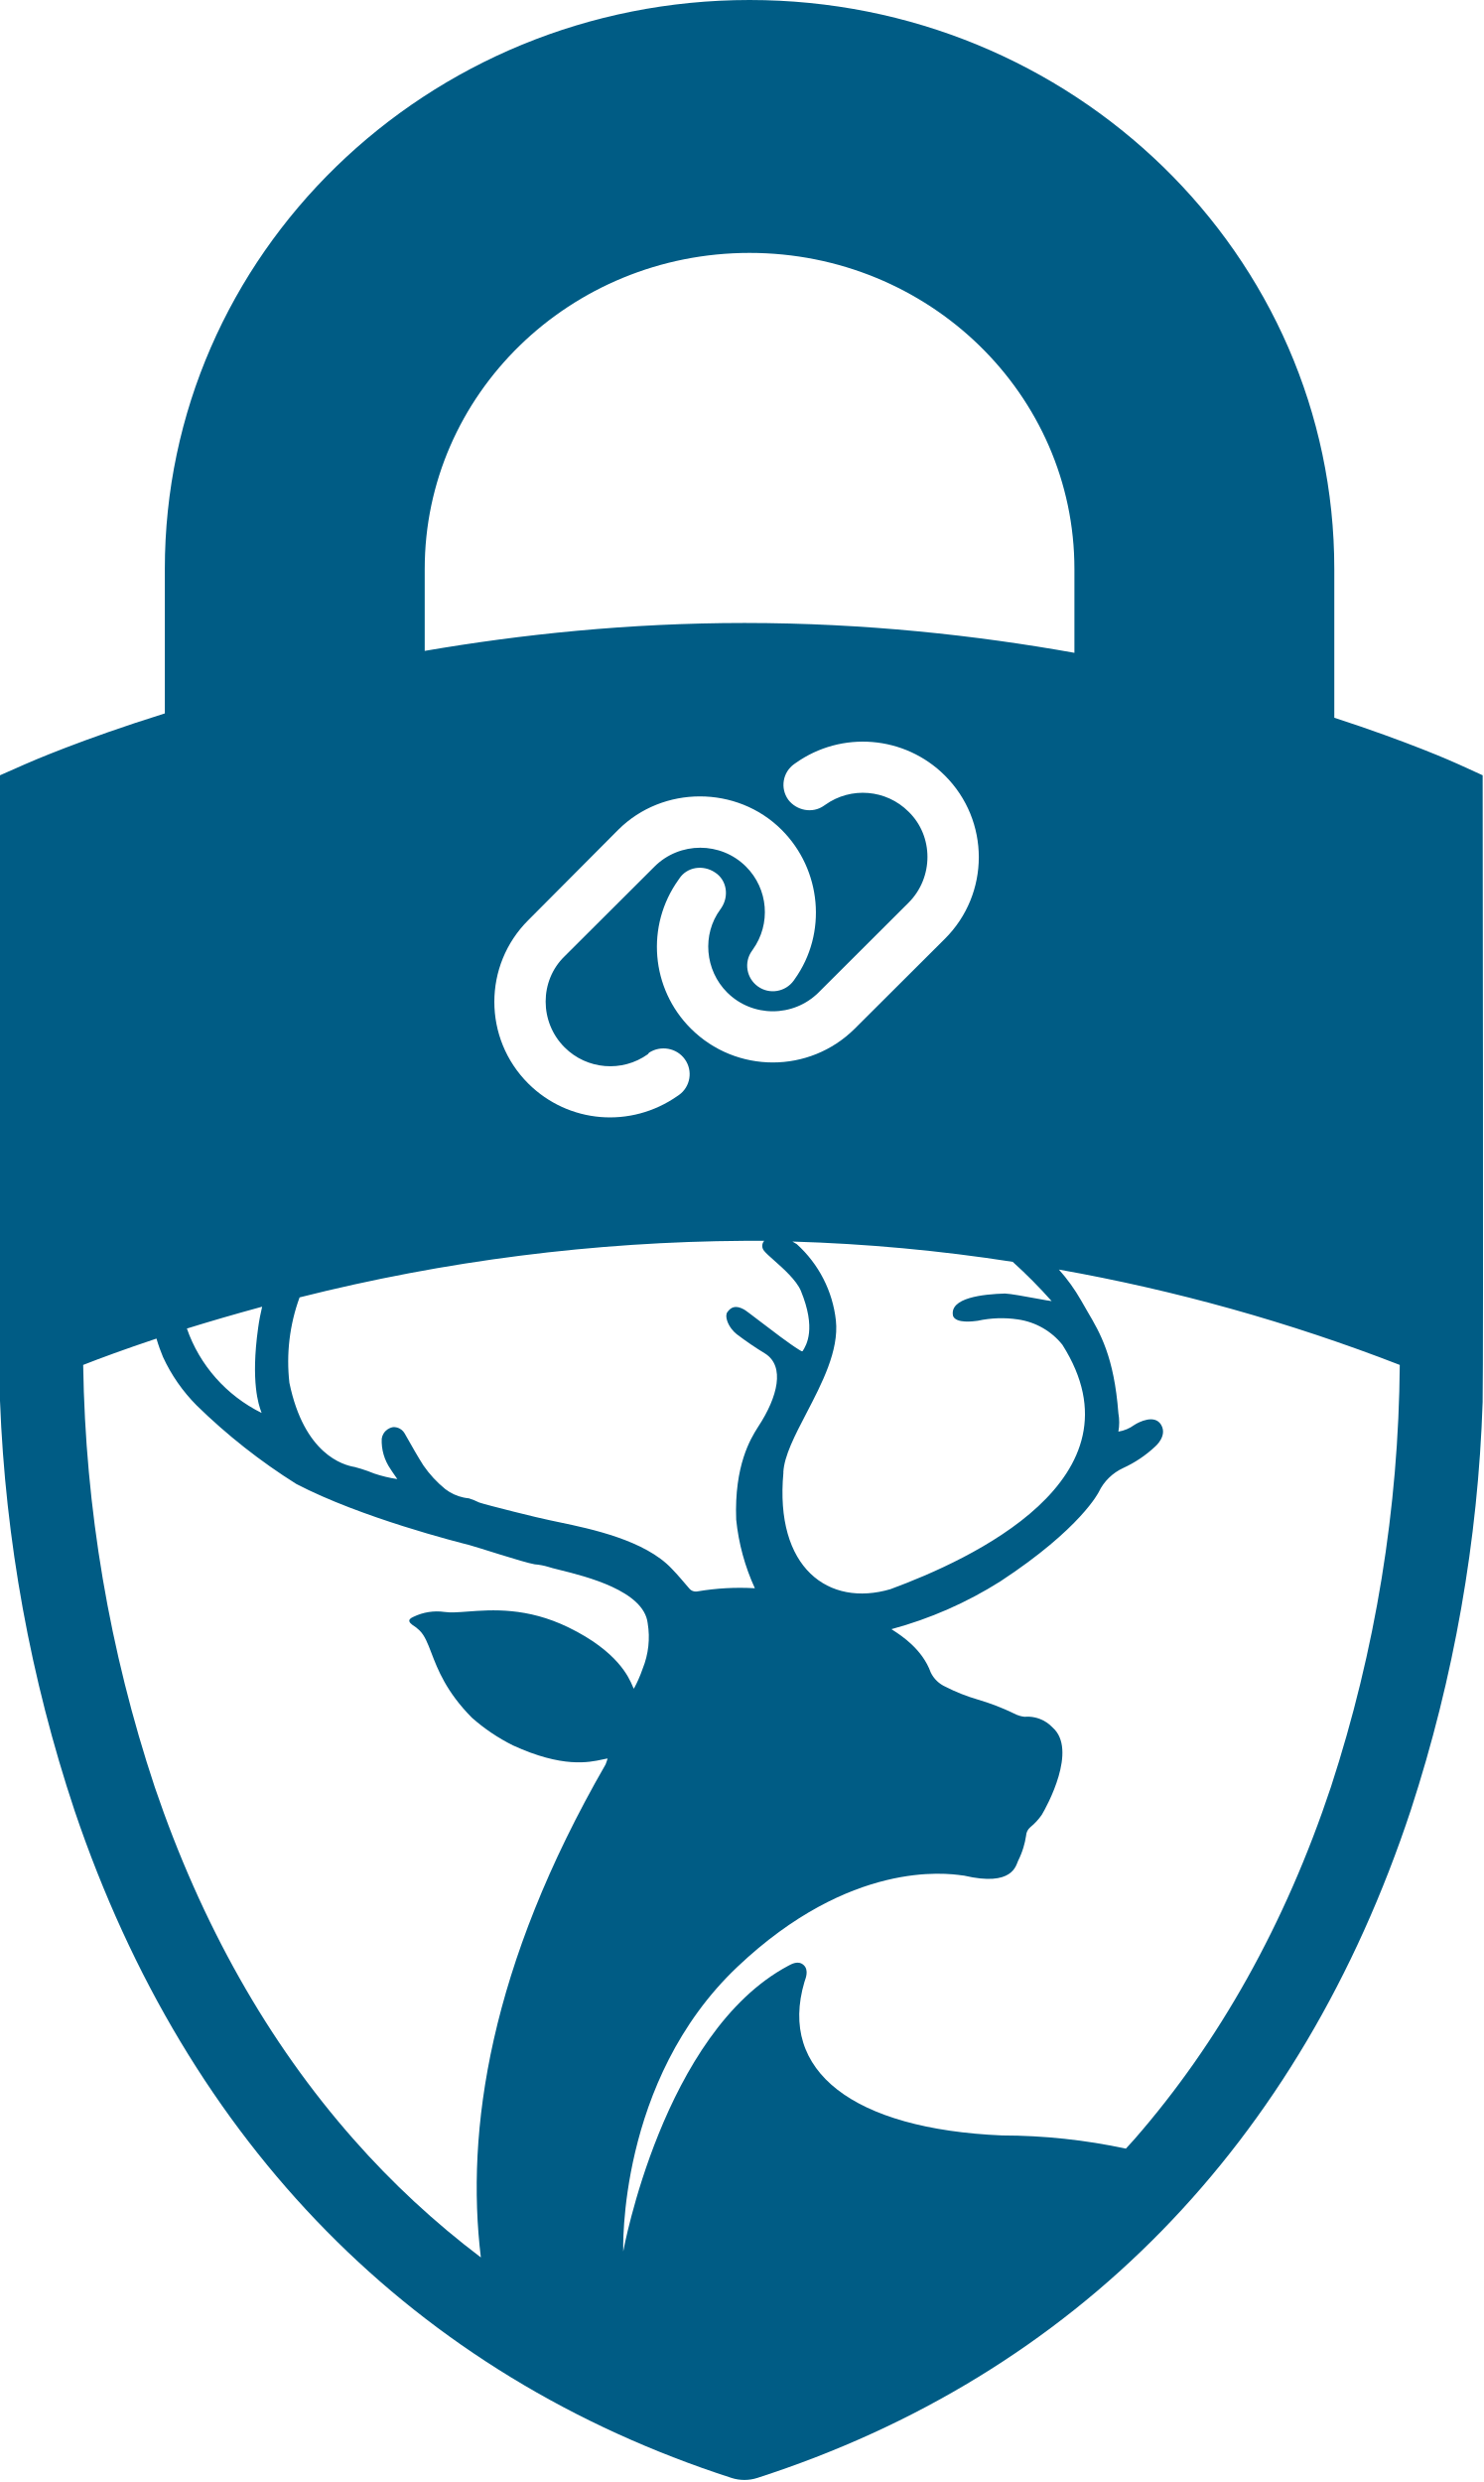
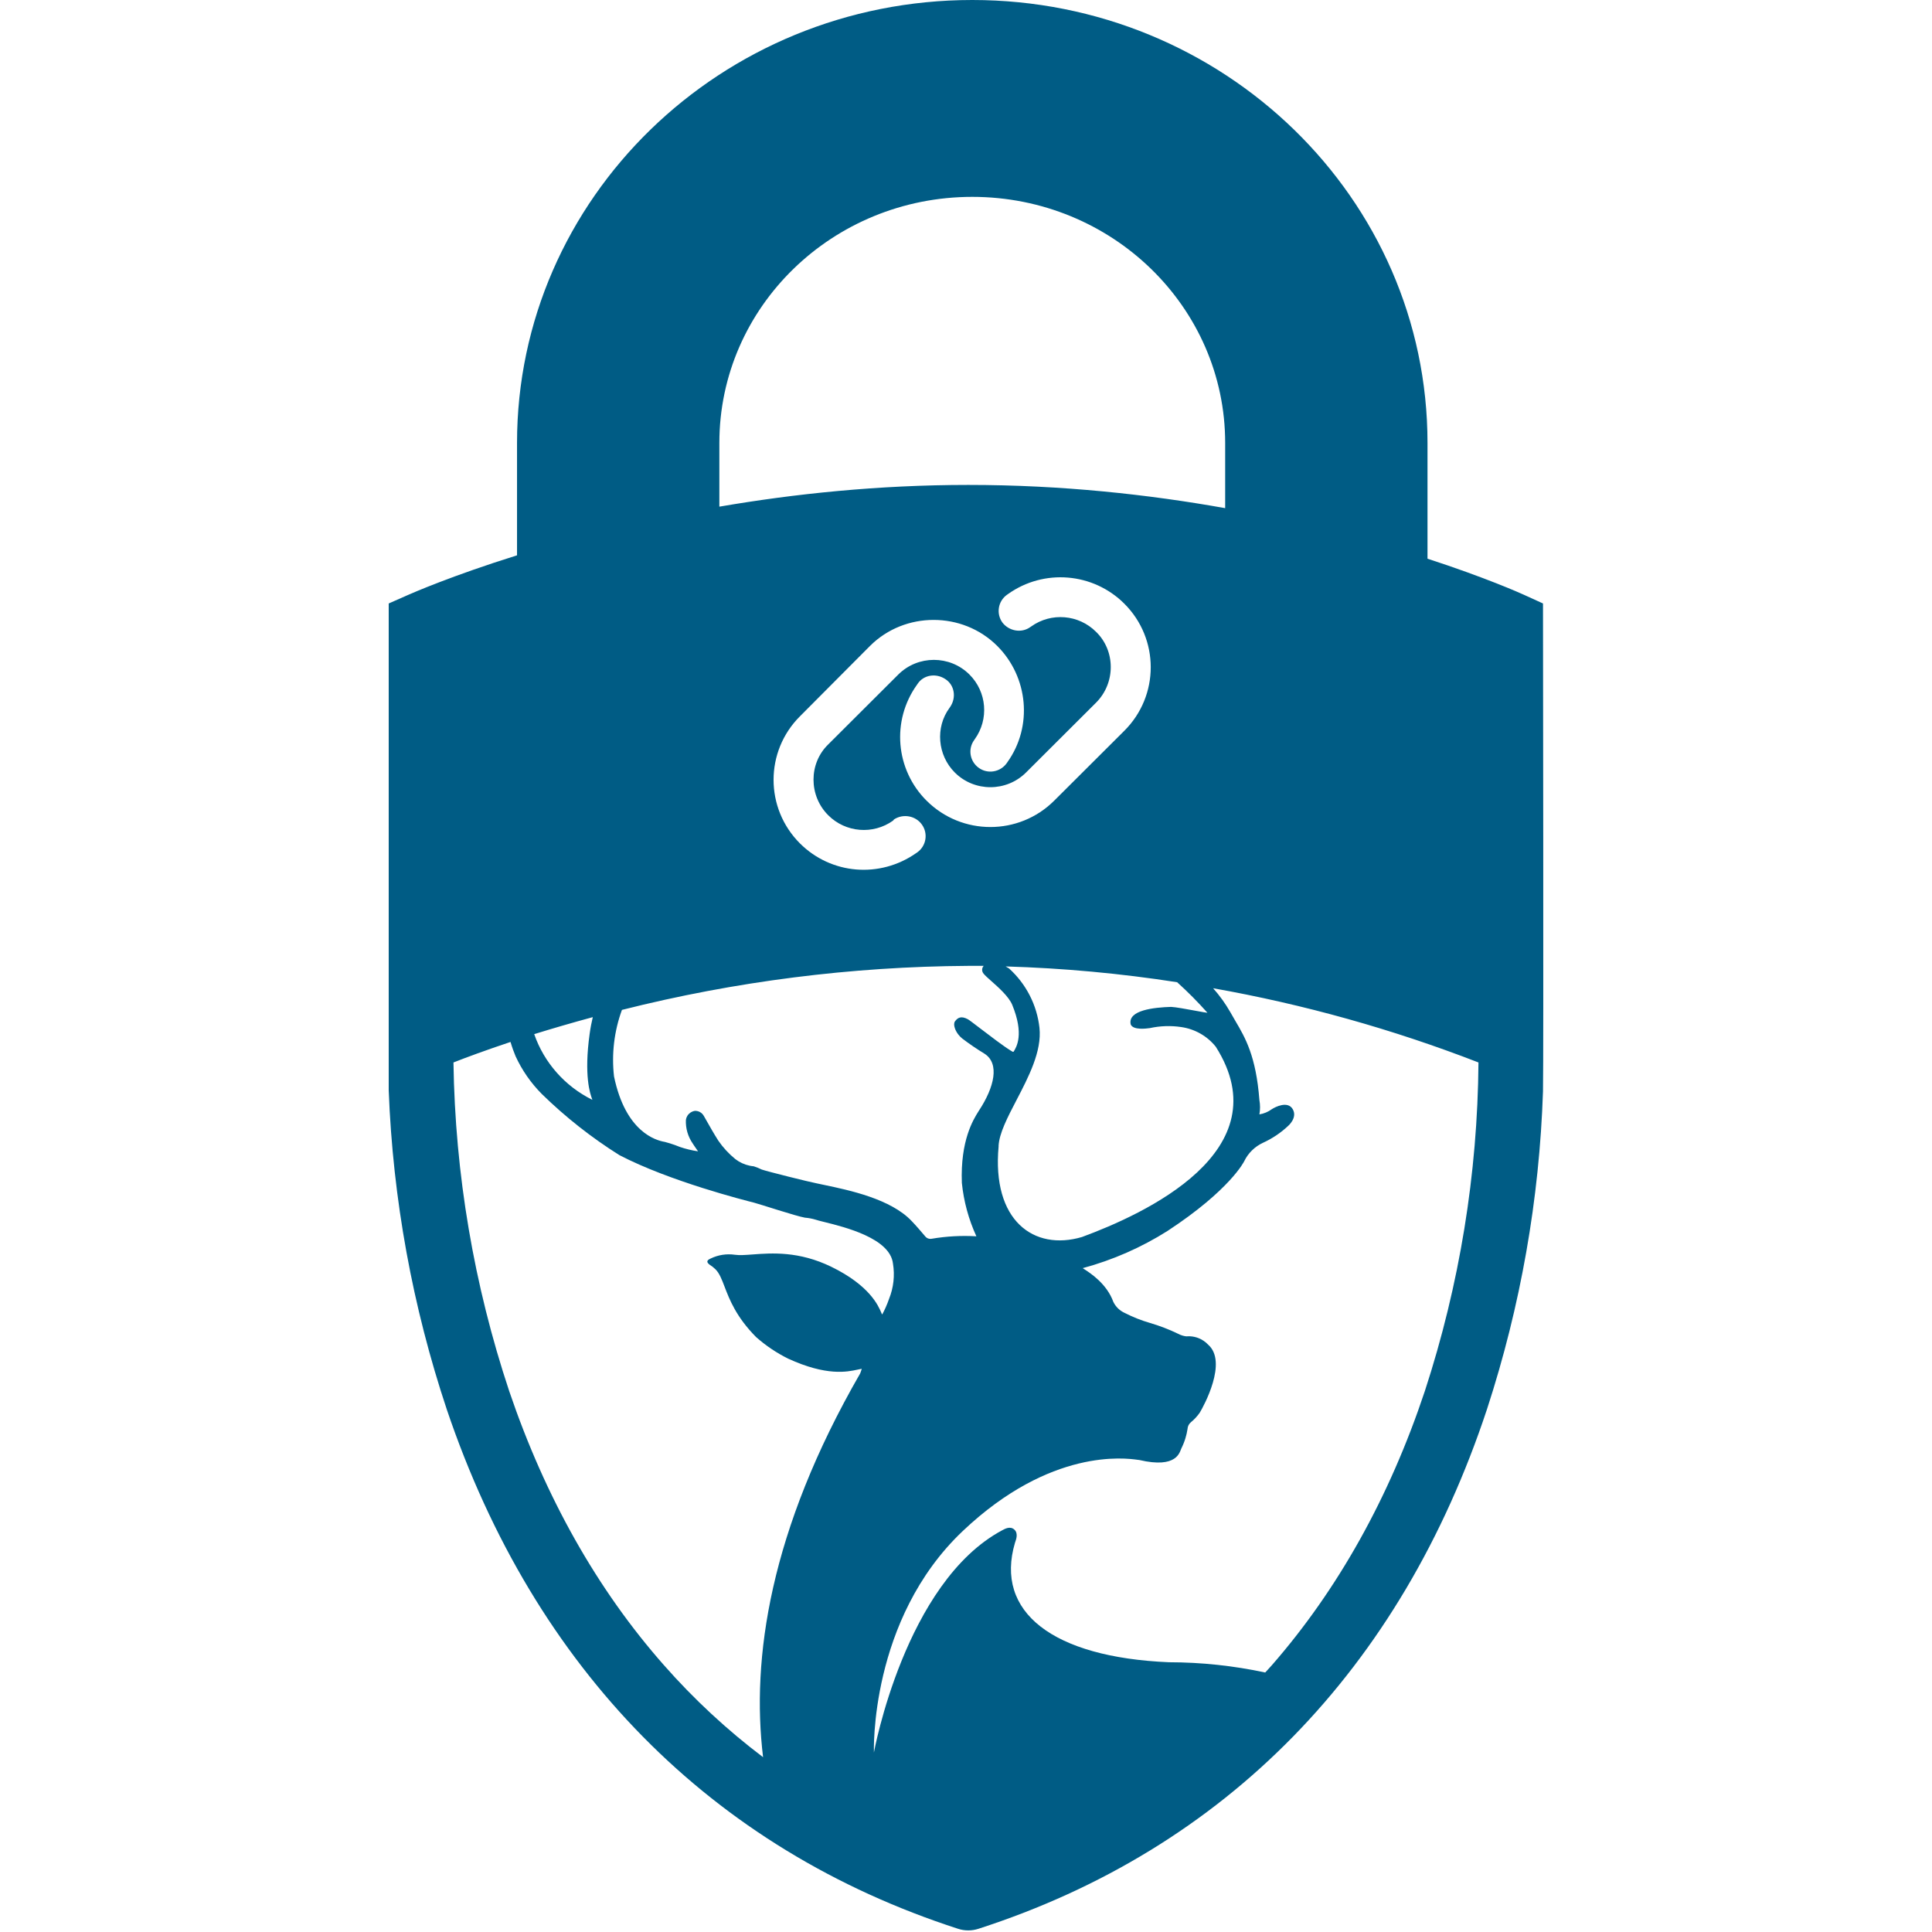
- <svg xmlns="http://www.w3.org/2000/svg" width="150" height="251" viewBox="0 0 150 251" fill="none">
+ <svg xmlns="http://www.w3.org/2000/svg" width="251" height="251" viewBox="0 0 150 251" fill="none">
  <path fill-rule="evenodd" clip-rule="evenodd" d="M147.507 77.283C147.031 77.065 142.512 75.042 134.957 72.583V57.545C134.957 25.763 108.466 0 75.814 0C43.163 0 16.671 25.763 16.671 57.545V72.147C8.159 74.81 3.01 77.075 2.493 77.302L0 78.402V141.657C0.54 155.765 3.083 169.728 7.554 183.138C18.969 216.886 41.933 240.216 73.98 250.586C74.404 250.724 74.847 250.793 75.293 250.792C75.738 250.792 76.181 250.723 76.605 250.586C108.709 240.216 131.521 216.857 142.701 183.035C147.055 169.677 149.499 155.785 149.962 141.76V141.564C150.047 138.48 149.962 78.402 149.962 78.402L147.507 77.283ZM108.671 57.545V66.018C98.796 64.253 87.491 63 75.302 63C63.581 63 52.628 64.161 42.957 65.823V57.545C42.957 39.89 57.661 25.576 75.814 25.576C93.968 25.576 108.671 39.89 108.671 57.545ZM74.509 134.92C75.44 135.628 76.407 136.288 77.408 136.896C79.4 138.181 78.683 141.247 76.69 144.275L76.606 144.409C75.953 145.452 74.254 148.164 74.462 153.676C74.704 156.077 75.342 158.421 76.35 160.617C74.408 160.503 72.46 160.61 70.543 160.935C70.499 160.943 70.456 160.948 70.412 160.95C70.301 160.955 70.19 160.938 70.085 160.9C69.939 160.848 69.81 160.757 69.712 160.637C69.136 159.966 68.561 159.276 67.947 158.642C65.235 155.756 59.798 154.618 56.544 153.937C56.195 153.864 55.871 153.796 55.578 153.732C54.633 153.556 49.185 152.195 48.467 151.944C48.132 151.778 47.785 151.638 47.429 151.524C47.248 151.508 47.068 151.481 46.891 151.443C46.219 151.301 45.586 151.011 45.04 150.592C44.188 149.9 43.44 149.09 42.82 148.189C42.247 147.287 41.721 146.359 41.197 145.432L40.932 144.965C40.893 144.894 40.847 144.828 40.794 144.767C40.696 144.65 40.576 144.552 40.44 144.478C40.233 144.364 39.998 144.31 39.762 144.322C39.647 144.341 39.535 144.374 39.429 144.42C39.266 144.491 39.118 144.592 38.993 144.719C38.917 144.795 38.851 144.879 38.796 144.97C38.7 145.127 38.636 145.302 38.61 145.487C38.56 146.579 38.871 147.658 39.497 148.561C39.556 148.656 39.618 148.749 39.681 148.843C39.765 148.968 39.852 149.092 39.938 149.216L40.073 149.411L40.186 149.577C39.393 149.46 38.613 149.273 37.855 149.018C37.635 148.927 37.414 148.842 37.191 148.762C36.761 148.608 36.323 148.472 35.88 148.356C34.691 148.16 30.763 147.052 29.271 139.84C28.939 136.921 29.291 133.966 30.3 131.203C45.009 127.494 60.121 125.573 75.302 125.482H77.294C77.224 125.561 77.17 125.653 77.137 125.751C77.111 125.829 77.097 125.911 77.097 125.995C77.097 126.08 77.112 126.165 77.14 126.245C77.173 126.341 77.226 126.43 77.294 126.507C77.468 126.729 77.837 127.056 78.282 127.451C79.24 128.3 80.547 129.46 81.005 130.542C82.573 134.371 81.572 136.02 81.175 136.645H81.072L80.816 136.495C79.837 135.891 78.135 134.59 76.862 133.617C76.035 132.985 75.389 132.491 75.236 132.414C74.368 131.949 73.923 132.209 73.574 132.684C73.42 132.893 73.431 133.231 73.558 133.597C73.647 133.853 73.791 134.122 73.977 134.37C74.13 134.574 74.311 134.764 74.509 134.92ZM79.23 148.897C79.311 147.244 80.39 145.172 81.559 142.927C83.131 139.908 84.866 136.577 84.546 133.542C84.223 130.578 82.817 127.832 80.59 125.817L80.146 125.556C87.61 125.776 95.053 126.461 102.429 127.607C103.815 128.857 105.129 130.182 106.367 131.576C106.24 131.576 105.621 131.461 104.86 131.321L104.848 131.319C103.692 131.106 102.214 130.834 101.646 130.812C99.456 130.877 95.981 131.231 96.397 133.085C96.708 133.868 98.455 133.625 98.88 133.569C100.216 133.277 101.595 133.229 102.949 133.43C104.728 133.682 106.34 134.599 107.453 135.992C116.074 149.568 98.106 157.748 90.061 160.711C83.829 162.547 78.333 158.605 79.239 148.906L79.23 148.897ZM26.457 142.887C22.903 141.129 20.19 138.064 18.903 134.352C21.189 133.644 23.729 132.899 26.514 132.144C26.354 132.815 26.212 133.532 26.108 134.296C25.343 139.785 26.179 142.101 26.405 142.729L26.428 142.793C26.443 142.836 26.453 142.867 26.457 142.887ZM41.706 164.317C41.977 164.484 42.228 164.68 42.453 164.904C42.964 165.413 43.258 166.18 43.631 167.153C44.269 168.82 45.138 171.092 47.73 173.709C48.982 174.817 50.376 175.756 51.876 176.504C56.882 178.806 59.566 178.229 60.909 177.94C61.126 177.894 61.308 177.854 61.459 177.836C61.384 178.041 61.337 178.246 61.252 178.433C49.487 198.847 47.088 215.497 48.637 228.29C43.95 224.746 39.639 220.745 35.767 216.345C27.118 206.552 20.357 194.57 15.656 180.734C11.066 166.943 8.625 152.546 8.413 138.032C10.094 137.371 12.615 136.439 15.825 135.368C15.922 135.698 16.028 136.026 16.144 136.35C16.25 136.646 16.364 136.94 16.486 137.231C17.323 139.049 18.477 140.708 19.895 142.132C22.956 145.126 26.333 147.787 29.97 150.071C36.515 153.483 46.366 155.97 47.417 156.235L47.466 156.248C48.203 156.434 52.952 158.009 54.076 158.196C54.547 158.233 55.012 158.321 55.464 158.457C55.675 158.533 56.076 158.632 56.6 158.762C59.266 159.422 65.124 160.872 65.51 164.149C65.768 165.7 65.592 167.292 65.001 168.752C64.874 169.122 64.731 169.487 64.571 169.844C64.43 170.16 64.278 170.47 64.113 170.774C64.094 170.756 64.073 170.718 64.046 170.661C64.027 170.618 64.004 170.565 63.977 170.502C63.613 169.648 62.485 167.004 57.503 164.578C53.291 162.526 49.747 162.791 47.292 162.974C46.347 163.045 45.563 163.103 44.964 163.013C43.89 162.86 42.794 163.032 41.82 163.506C41.658 163.576 41.544 163.648 41.475 163.723C41.316 163.897 41.403 164.089 41.706 164.317ZM134.618 180.706C130.011 194.552 123.288 206.552 114.724 216.354C114.52 216.59 114.305 216.821 114.091 217.051L113.874 217.286C109.763 216.405 105.569 215.959 101.363 215.954C86.255 215.311 78.702 209.432 81.364 200.431C81.374 200.398 81.388 200.358 81.404 200.312C81.462 200.146 81.549 199.899 81.577 199.634C81.61 199.323 81.564 198.989 81.298 198.735C80.741 198.204 80.023 198.642 79.721 198.8C67.05 205.556 63.037 227.684 63.037 227.684C63.037 227.684 62.413 210.419 74.603 198.885C86.008 188.092 95.727 189.436 97.303 189.654C97.411 189.669 97.481 189.678 97.51 189.678C102.458 190.834 102.751 188.626 102.977 188.178C103.194 187.745 103.374 187.296 103.513 186.834C103.63 186.448 103.719 186.053 103.78 185.654C103.788 185.486 103.83 185.322 103.904 185.171C103.979 185.02 104.085 184.886 104.214 184.778C104.66 184.415 105.05 183.991 105.375 183.52C105.876 182.69 109.03 176.942 106.461 174.697C106.282 174.504 106.081 174.334 105.862 174.188C105.647 174.044 105.416 173.925 105.172 173.831C105.004 173.767 104.831 173.716 104.655 173.679C104.319 173.607 103.973 173.586 103.629 173.616C103.46 173.597 103.294 173.564 103.132 173.517C102.932 173.458 102.737 173.379 102.553 173.28C101.377 172.71 100.154 172.24 98.898 171.873C97.769 171.546 96.676 171.111 95.631 170.578C94.977 170.286 94.448 169.774 94.14 169.134C93.297 166.789 91.168 165.409 90.384 164.9C90.29 164.839 90.215 164.791 90.164 164.754C94.064 163.702 97.779 162.072 101.183 159.919C109.351 154.561 111.145 150.863 111.145 150.863C111.656 149.805 112.524 148.955 113.6 148.459C114.796 147.912 115.894 147.176 116.848 146.278C116.848 146.278 118.094 145.226 117.452 144.107C116.811 142.99 115.205 143.791 114.724 144.107C114.25 144.455 113.7 144.685 113.118 144.778C113.229 144.162 113.229 143.531 113.118 142.915C112.677 137.188 111.276 134.812 110.003 132.651L109.999 132.643C109.774 132.262 109.553 131.887 109.342 131.501C108.707 130.391 107.957 129.347 107.104 128.389C118.888 130.481 130.434 133.711 141.578 138.032C141.465 152.523 139.119 166.912 134.618 180.706ZM79.047 83.907C74.539 79.415 67.047 79.415 62.539 83.907L53.434 93.054C48.855 97.612 48.855 105.014 53.434 109.58C57.487 113.612 63.804 114.146 68.539 110.824L68.669 110.736C69.836 109.903 70.104 108.287 69.269 107.123C68.442 105.96 66.82 105.693 65.652 106.453L65.523 106.614C62.928 108.465 59.36 108.174 57.106 105.919C54.551 103.374 54.551 99.18 57.106 96.707L66.204 87.632C68.758 85.095 72.901 85.095 75.447 87.632C77.71 89.887 78.001 93.434 76.144 96.028L76.056 96.157C75.22 97.313 75.496 98.929 76.664 99.761C77.823 100.594 79.445 100.319 80.28 99.164L80.369 99.034C83.702 94.388 83.102 87.947 79.047 83.907ZM69.877 104.02C74.458 108.586 81.877 108.586 86.459 104.02L95.564 94.945C100.146 90.388 100.146 82.986 95.564 78.423C91.51 74.383 85.121 73.856 80.459 77.177L80.329 77.267C79.161 78.097 78.894 79.713 79.728 80.875C80.556 81.967 82.177 82.307 83.345 81.474L83.475 81.385C86.069 79.534 89.637 79.828 91.891 82.081C94.445 84.553 94.445 88.747 91.891 91.293L82.793 100.368C80.239 102.905 76.096 102.905 73.55 100.368C71.288 98.113 70.996 94.493 72.853 91.971L72.942 91.842C73.777 90.614 73.501 88.998 72.334 88.238C71.101 87.406 69.48 87.681 68.717 88.836L68.628 88.965C65.296 93.612 65.823 99.98 69.877 104.02Z" fill="#005C85" />
</svg>
